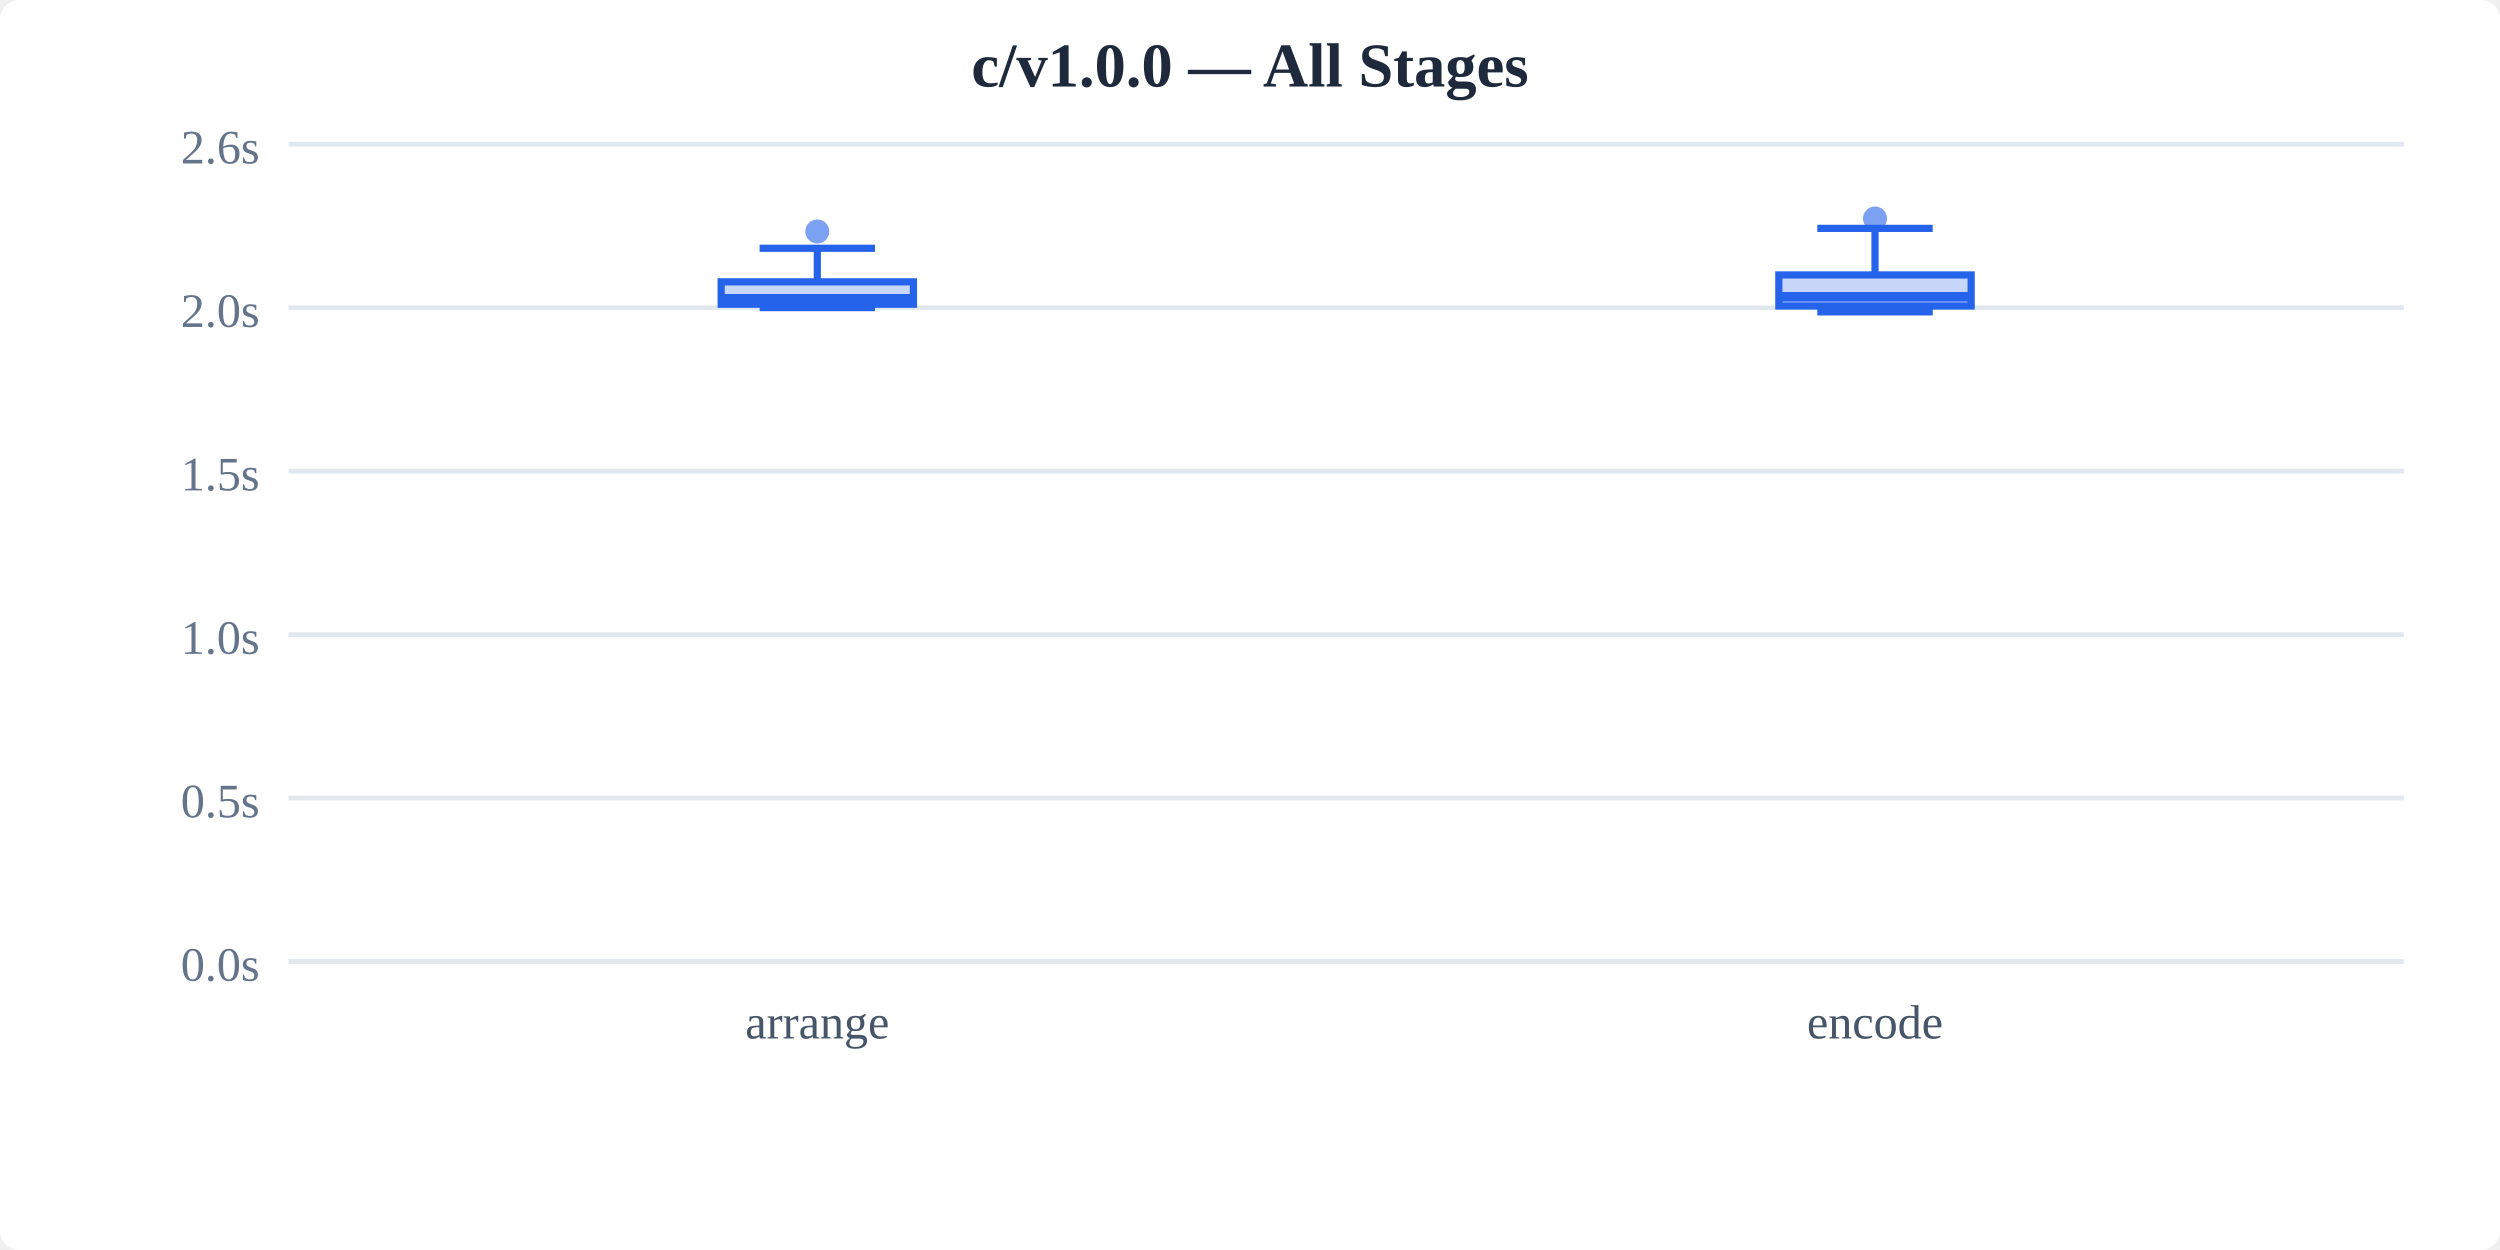
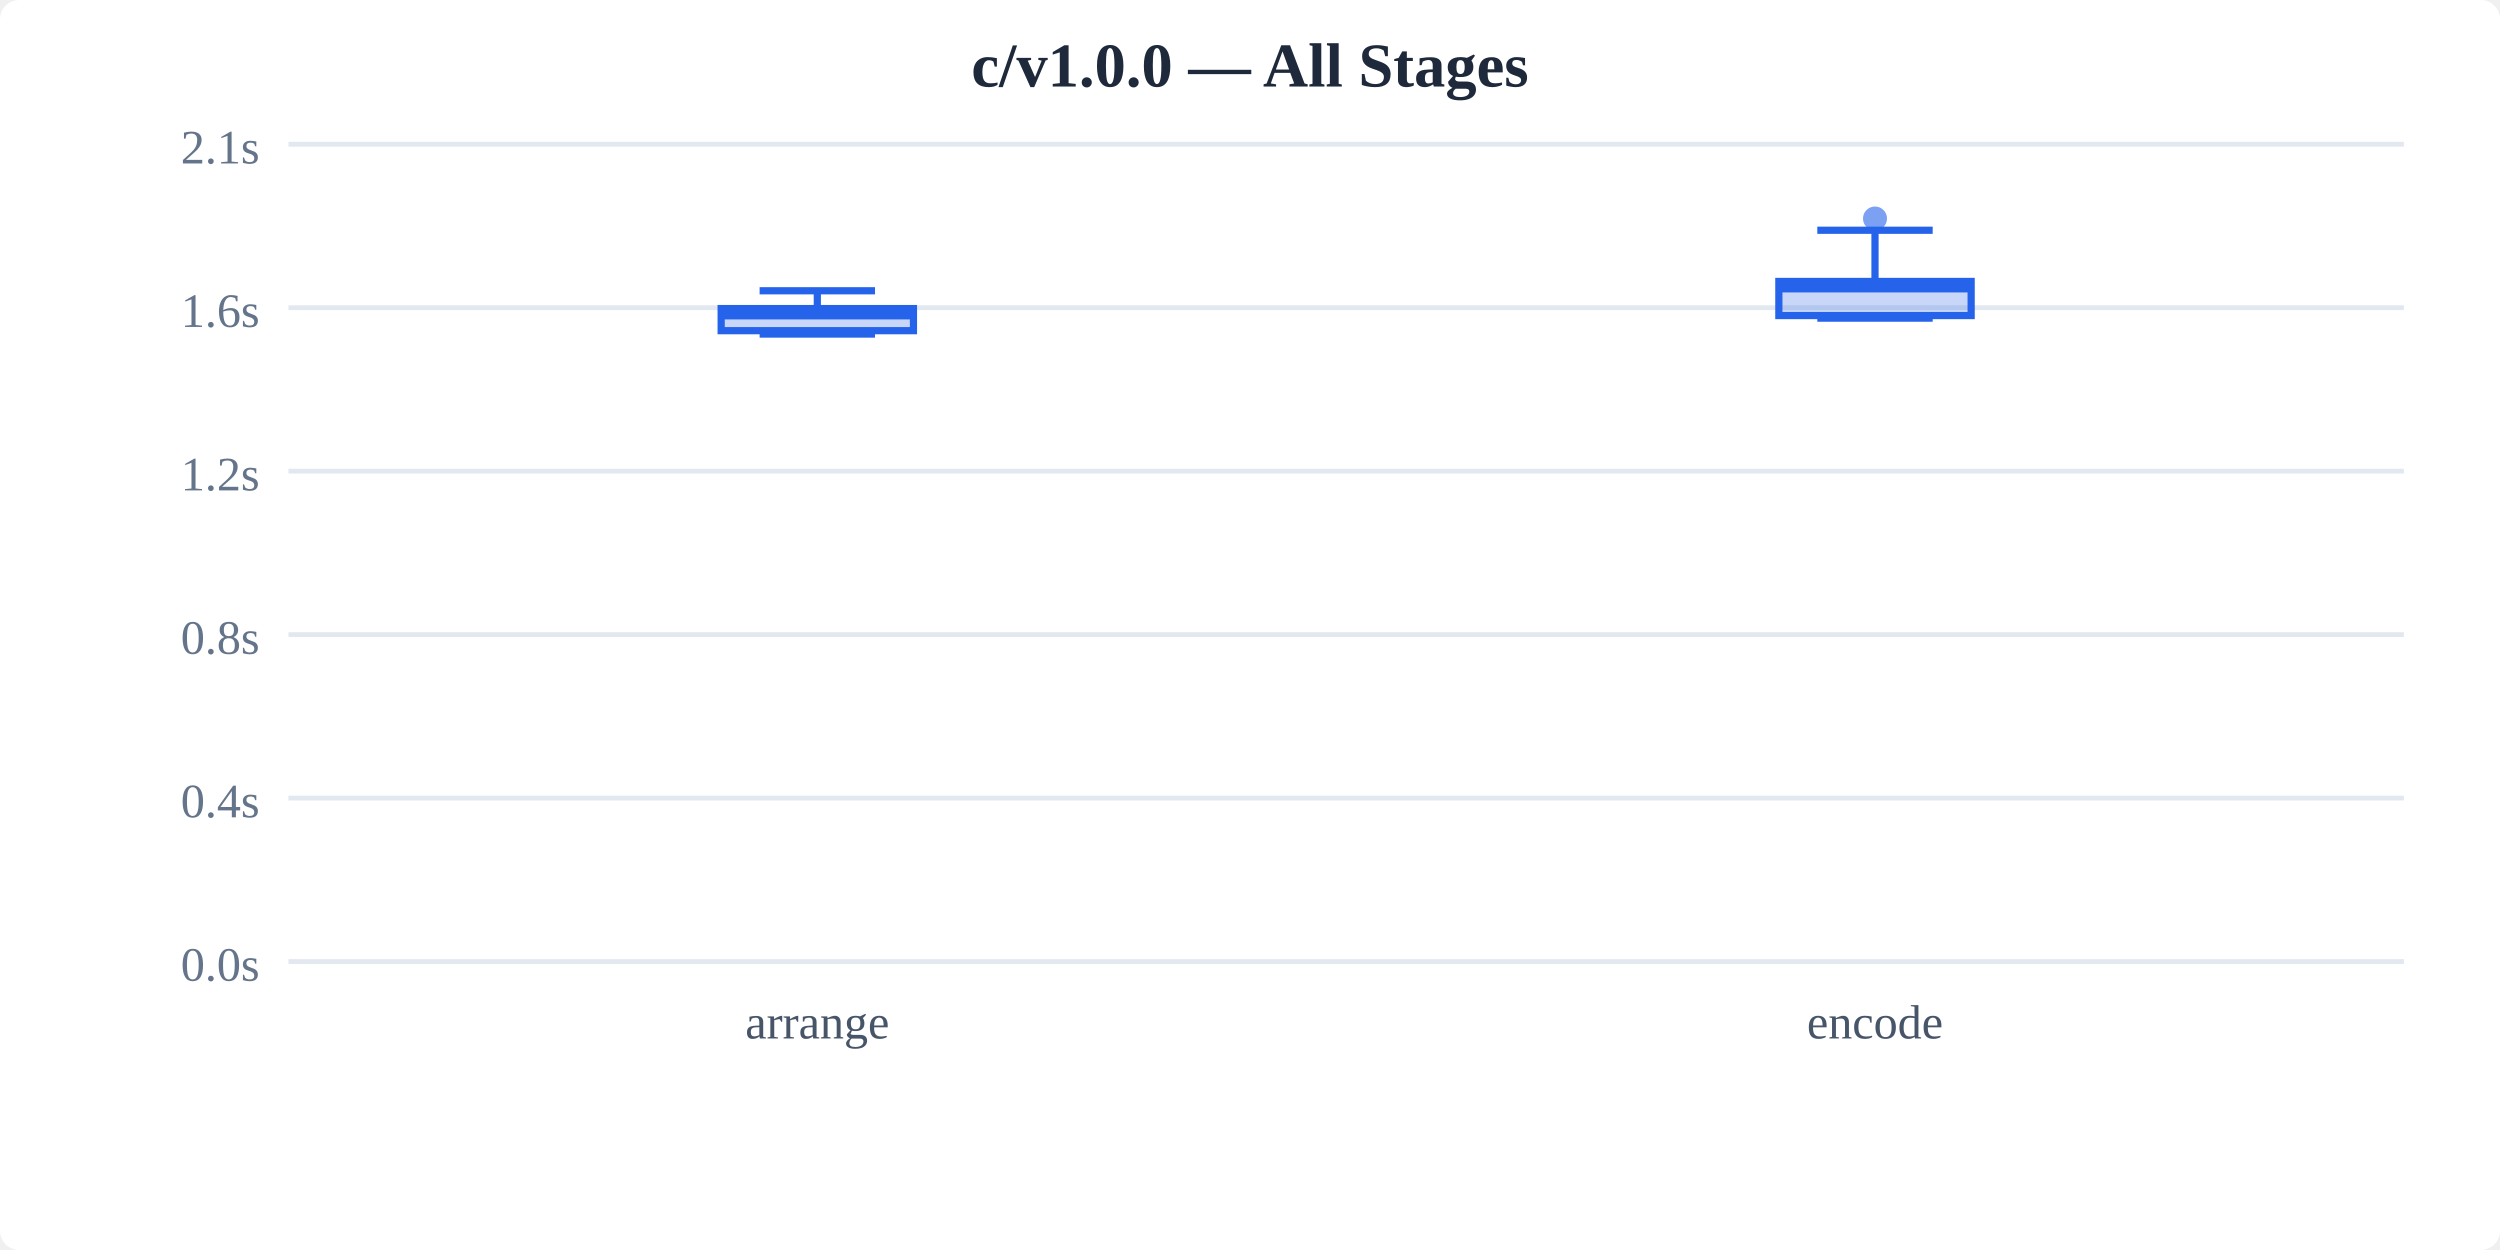
<svg xmlns="http://www.w3.org/2000/svg" width="520" height="260" viewBox="0 0 520 260">
  <rect width="520" height="260" fill="white" rx="4" />
  <text x="260.0" y="18" text-anchor="middle" font-size="13" font-weight="600" fill="#1e293b">c/v1.0.0 — All Stages</text>
  <line x1="60" y1="200.0" x2="500" y2="200.0" stroke="#e2e8f0" stroke-width="1" />
  <text x="54" y="204.0" text-anchor="end" font-size="10" fill="#64748b">0.0s</text>
  <line x1="60" y1="166.0" x2="500" y2="166.0" stroke="#e2e8f0" stroke-width="1" />
-   <text x="54" y="170.0" text-anchor="end" font-size="10" fill="#64748b">0.5s</text>
+   <text x="54" y="170.0" text-anchor="end" font-size="10" fill="#64748b">0.4s</text>
  <line x1="60" y1="132.0" x2="500" y2="132.0" stroke="#e2e8f0" stroke-width="1" />
-   <text x="54" y="136.0" text-anchor="end" font-size="10" fill="#64748b">1.0s</text>
+   <text x="54" y="136.0" text-anchor="end" font-size="10" fill="#64748b">0.8s</text>
  <line x1="60" y1="98" x2="500" y2="98" stroke="#e2e8f0" stroke-width="1" />
-   <text x="54" y="102" text-anchor="end" font-size="10" fill="#64748b">1.5s</text>
-   <line x1="60" y1="64.0" x2="500" y2="64.0" stroke="#e2e8f0" stroke-width="1" />
-   <text x="54" y="68.0" text-anchor="end" font-size="10" fill="#64748b">2.0s</text>
+   <text x="54" y="102" text-anchor="end" font-size="10" fill="#64748b">1.2s</text>
+   <line x1="60" y1="64" x2="500" y2="64" stroke="#e2e8f0" stroke-width="1" />
+   <text x="54" y="68" text-anchor="end" font-size="10" fill="#64748b">1.6s</text>
  <line x1="60" y1="30.0" x2="500" y2="30.0" stroke="#e2e8f0" stroke-width="1" />
-   <text x="54" y="34.0" text-anchor="end" font-size="10" fill="#64748b">2.6s</text>
+   <text x="54" y="34.0" text-anchor="end" font-size="10" fill="#64748b">2.1s</text>
  <text x="170.0" y="216" text-anchor="middle" font-size="10" fill="#475569">arrange</text>
-   <line x1="170.0" y1="63.979" x2="170.0" y2="63.282" stroke="#2563eb" stroke-width="1.5" />
-   <line x1="170.0" y1="58.624" x2="170.0" y2="51.638" stroke="#2563eb" stroke-width="1.5" />
-   <line x1="158.0" y1="63.979" x2="182.0" y2="63.979" stroke="#2563eb" stroke-width="1.5" />
-   <line x1="158.0" y1="51.638" x2="182.0" y2="51.638" stroke="#2563eb" stroke-width="1.5" />
-   <rect x="150.0" y="58.624" width="40" height="4.658" fill="#2563eb" fill-opacity="0.25" stroke="#2563eb" stroke-width="1.5" />
-   <line x1="150.0" y1="62.149" x2="190.0" y2="62.149" stroke="#2563eb" stroke-width="2" />
-   <circle cx="170.0" cy="48.148" r="2.5" fill="#2563eb" fill-opacity="0.6" />
+   <line x1="170.0" y1="69.484" x2="170.0" y2="68.781" stroke="#2563eb" stroke-width="1.5" />
+   <line x1="170.0" y1="64.18" x2="170.0" y2="60.482" stroke="#2563eb" stroke-width="1.5" />
+   <line x1="158.0" y1="69.484" x2="182.0" y2="69.484" stroke="#2563eb" stroke-width="1.5" />
+   <line x1="158.0" y1="60.482" x2="182.0" y2="60.482" stroke="#2563eb" stroke-width="1.5" />
+   <rect x="150.0" y="64.18" width="40" height="4.601" fill="#2563eb" fill-opacity="0.25" stroke="#2563eb" stroke-width="1.5" />
+   <line x1="150.0" y1="65.438" x2="190.0" y2="65.438" stroke="#2563eb" stroke-width="2" />
  <text x="390.0" y="216" text-anchor="middle" font-size="10" fill="#475569">encode</text>
-   <line x1="390.0" y1="64.871" x2="390.0" y2="63.646" stroke="#2563eb" stroke-width="1.5" />
-   <line x1="390.0" y1="57.188" x2="390.0" y2="47.502" stroke="#2563eb" stroke-width="1.5" />
-   <line x1="378.0" y1="64.871" x2="402.0" y2="64.871" stroke="#2563eb" stroke-width="1.5" />
-   <line x1="378.0" y1="47.502" x2="402.0" y2="47.502" stroke="#2563eb" stroke-width="1.5" />
-   <rect x="370.0" y="57.188" width="40" height="6.458" fill="#2563eb" fill-opacity="0.25" stroke="#2563eb" stroke-width="1.5" />
-   <line x1="370.0" y1="61.734" x2="410.0" y2="61.734" stroke="#2563eb" stroke-width="2" />
+   <line x1="390.0" y1="66.174" x2="390.0" y2="65.637" stroke="#2563eb" stroke-width="1.5" />
+   <line x1="390.0" y1="58.539" x2="390.0" y2="47.893" stroke="#2563eb" stroke-width="1.5" />
+   <line x1="378.0" y1="66.174" x2="402.0" y2="66.174" stroke="#2563eb" stroke-width="1.5" />
+   <line x1="378.0" y1="47.893" x2="402.0" y2="47.893" stroke="#2563eb" stroke-width="1.5" />
+   <rect x="370.0" y="58.539" width="40" height="7.098" fill="#2563eb" fill-opacity="0.25" stroke="#2563eb" stroke-width="1.5" />
+   <line x1="370.0" y1="59.824" x2="410.0" y2="59.824" stroke="#2563eb" stroke-width="2" />
  <circle cx="390.0" cy="45.455" r="2.5" fill="#2563eb" fill-opacity="0.6" />
</svg>
